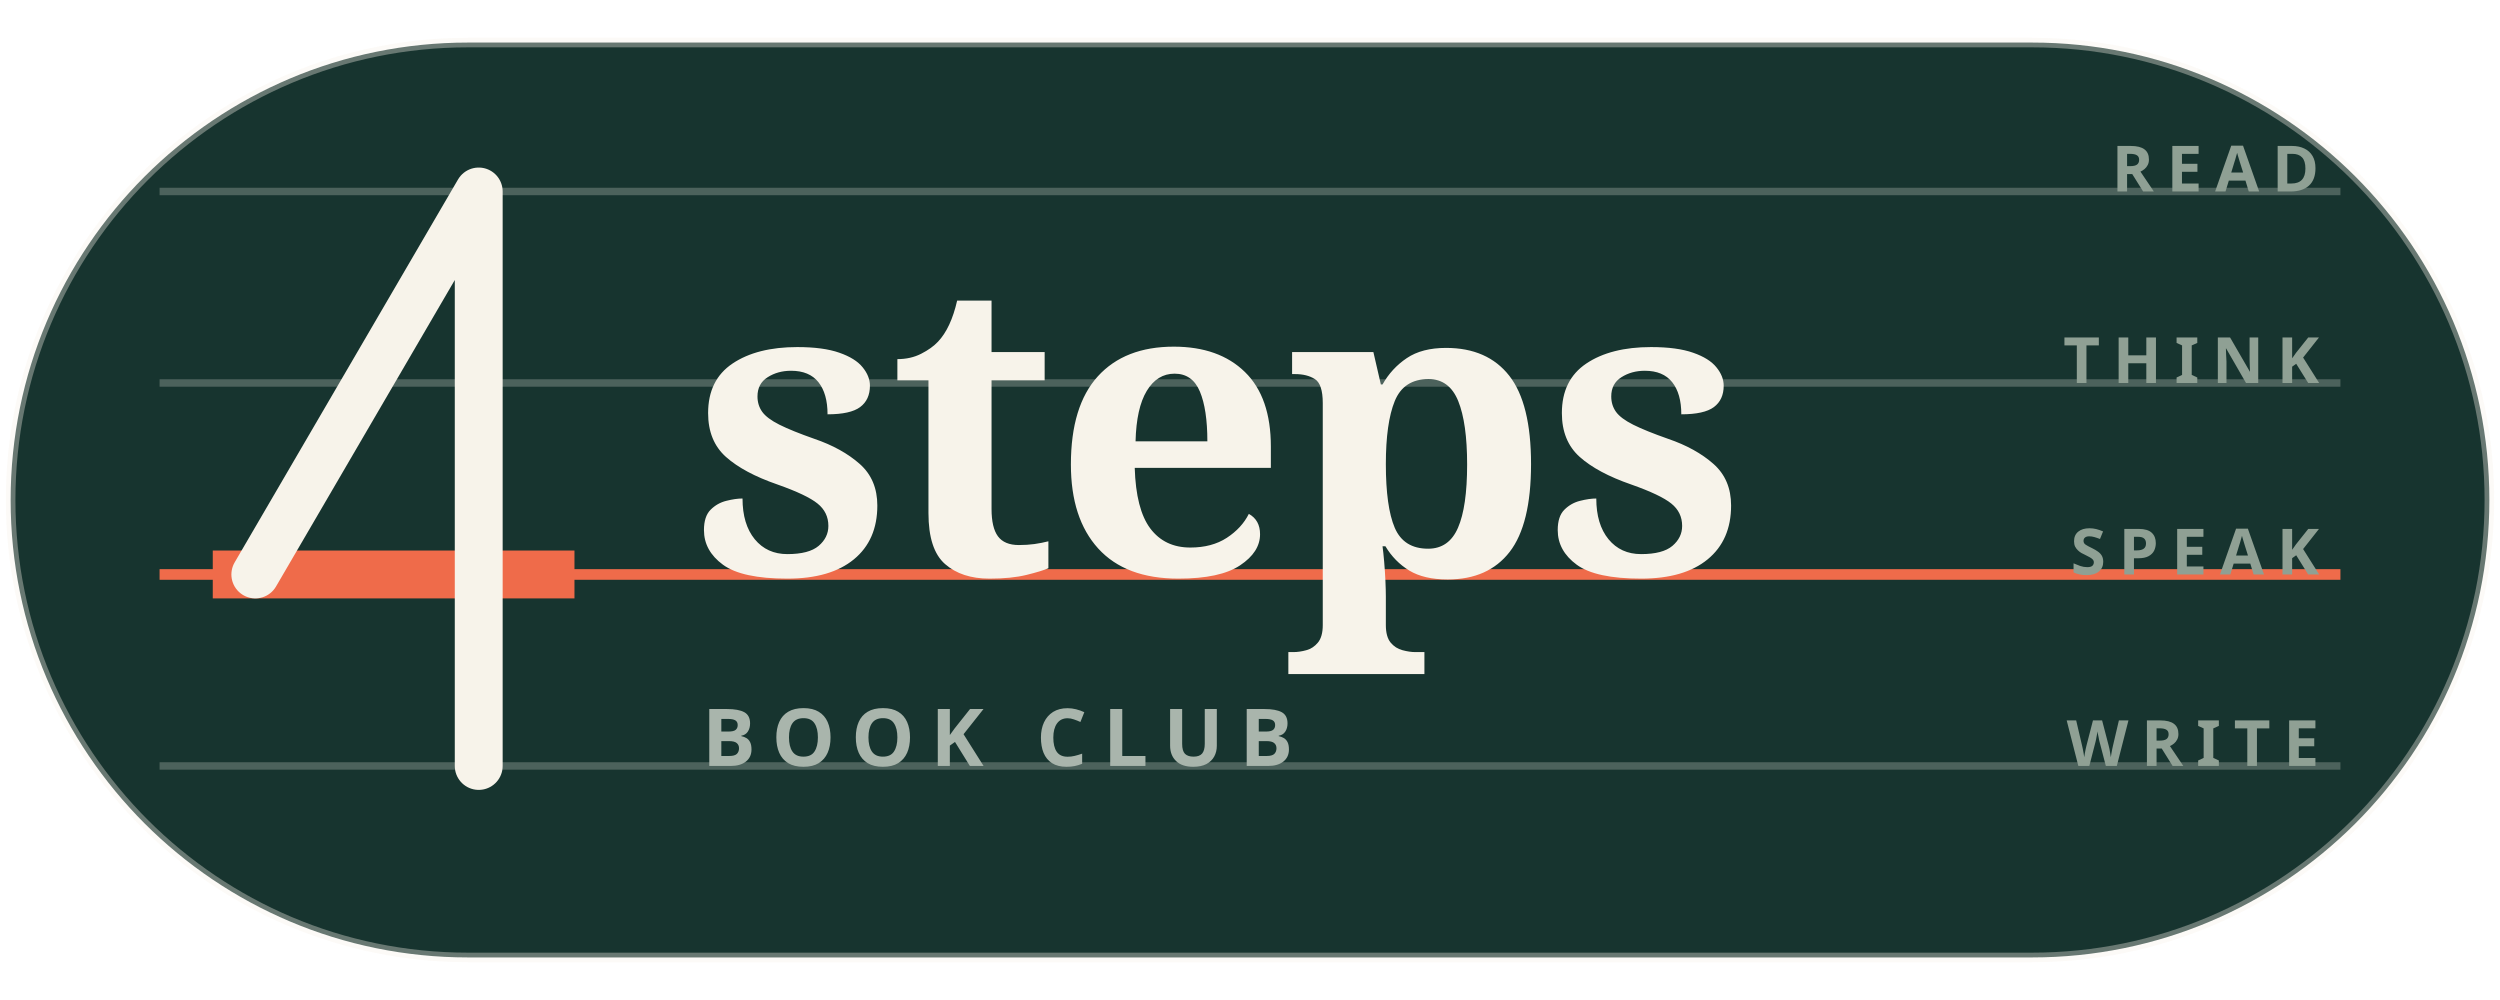
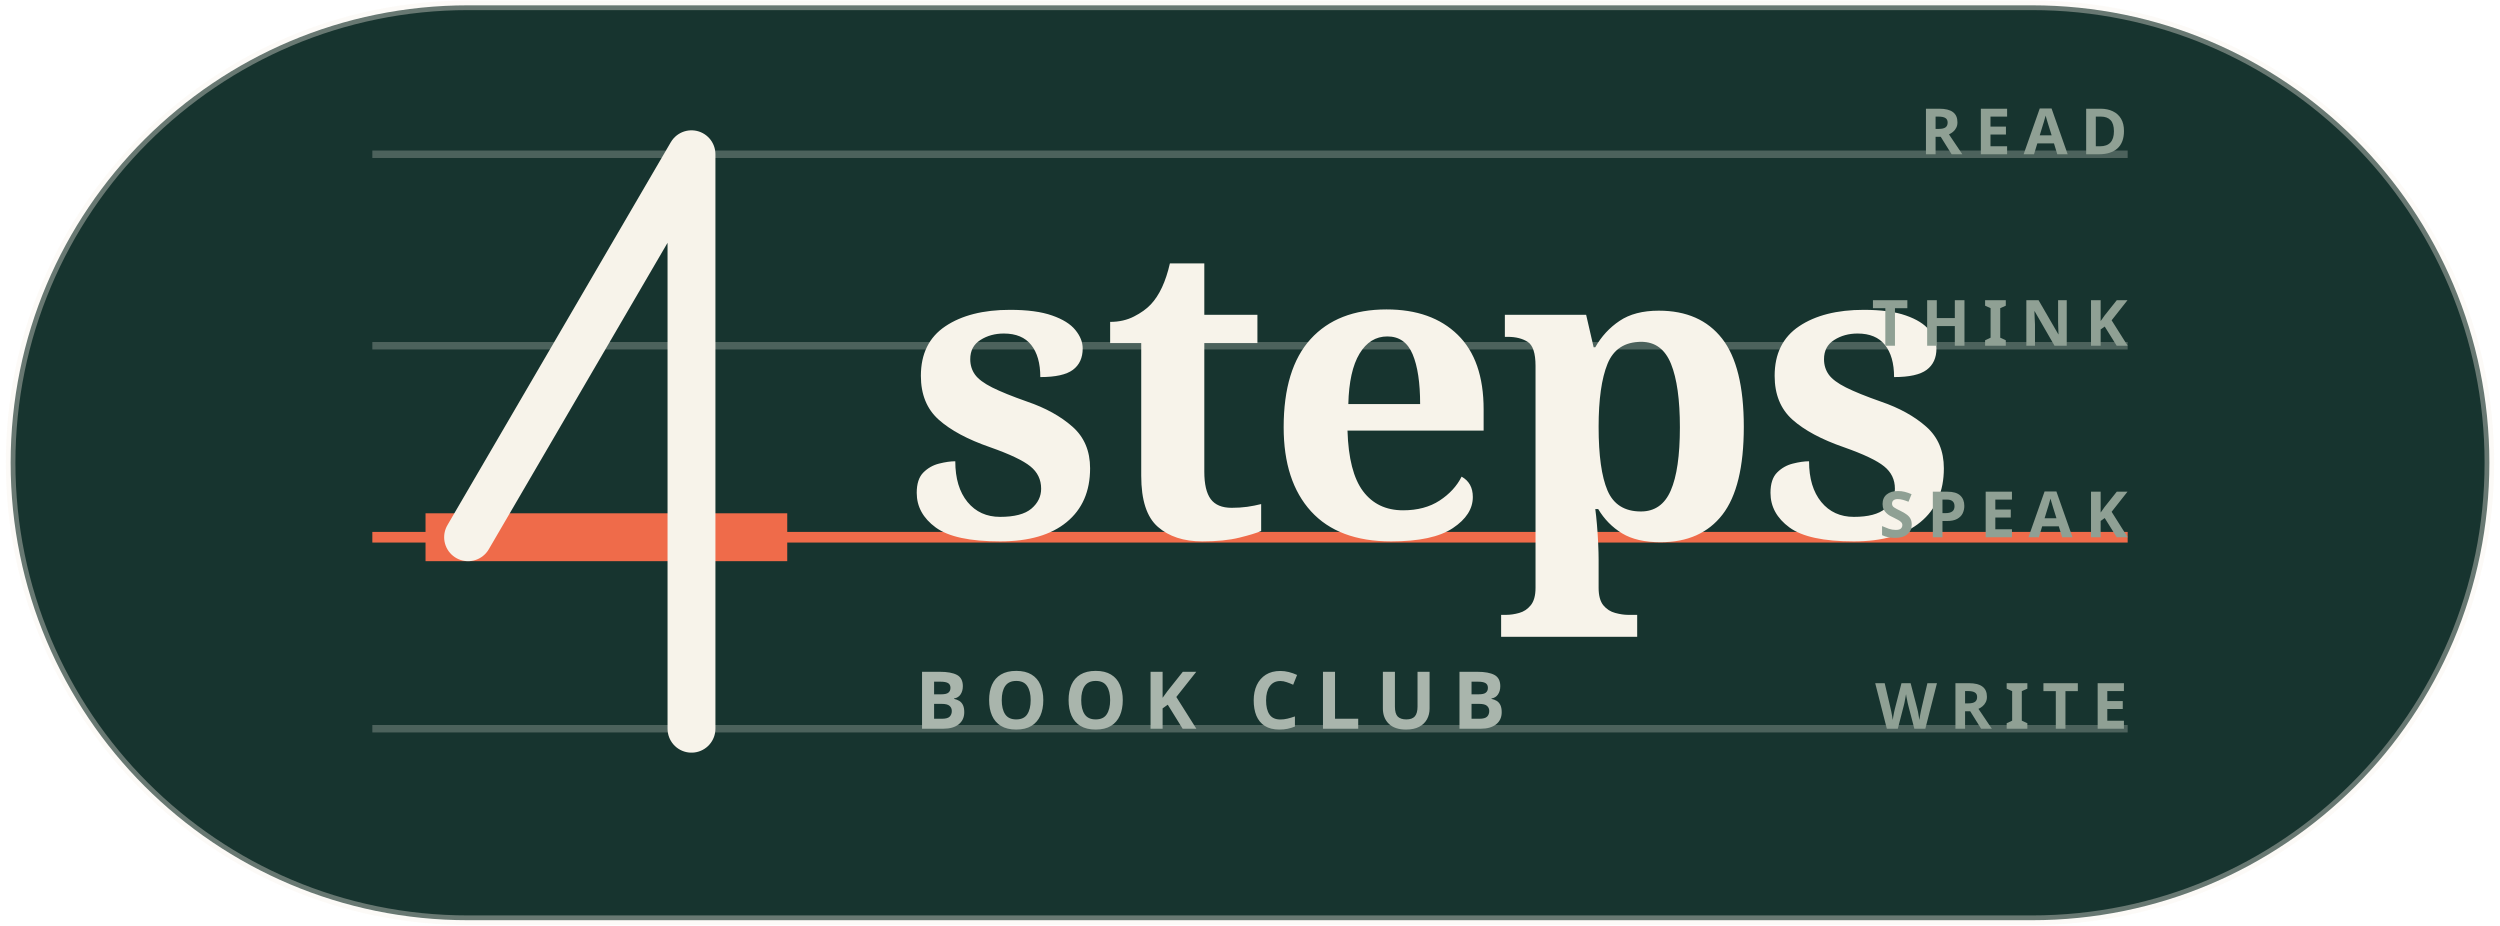
- <svg xmlns="http://www.w3.org/2000/svg" viewBox="0 16 470 188" role="img" aria-labelledby="l-title l-desc">
+ <svg xmlns="http://www.w3.org/2000/svg" viewBox="0 23 470 174" role="img" aria-labelledby="l-title l-desc">
  <g aria-hidden="true">
    <rect x="2" y="24" width="466" height="172" rx="86" fill="#17342F" stroke="#F7F3EA" stroke-opacity="0.36" stroke-width="1.8" />
-     <g stroke="#F7F3EA" stroke-opacity="0.24" stroke-width="1.4">
-       <line x1="30" y1="52" x2="440" y2="52" />
-       <line x1="30" y1="88" x2="440" y2="88" />
-       <line x1="30" y1="160" x2="440" y2="160" />
-     </g>
-     <line x1="30" y1="124" x2="440" y2="124" stroke="#EF6B4A" stroke-width="2" />
-     <line x1="40" y1="124" x2="108" y2="124" stroke="#EF6B4A" stroke-width="9" />
-     <path d="M48 124 L90 52 V160" fill="none" stroke="#F7F3EA" stroke-width="9" stroke-linejoin="round" stroke-linecap="round" />
-     <text x="130" y="124" font-family="Gowun Batang, serif" font-weight="700" font-size="78" letter-spacing="-1" fill="#F7F3EA">steps</text>
-     <text x="132" y="160" font-family="IBM Plex Sans KR, sans-serif" font-weight="600" font-size="15" letter-spacing="3" fill="#a9b5ac">BOOK CLUB</text>
-     <g font-family="IBM Plex Sans KR, sans-serif" font-weight="600" font-size="12" letter-spacing="2.4" fill="#8fa094" text-anchor="end">
-       <text x="436" y="52">READ</text>
-       <text x="436" y="88">THINK</text>
-       <text x="436" y="124">SPEAK</text>
-       <text x="436" y="160">WRITE</text>
+     <g transform="translate(40 0)">
+       <g stroke="#F7F3EA" stroke-opacity="0.24" stroke-width="1.4">
+         <line x1="30" y1="52" x2="360" y2="52" />
+         <line x1="30" y1="88" x2="360" y2="88" />
+         <line x1="30" y1="160" x2="360" y2="160" />
+       </g>
+       <line x1="30" y1="124" x2="360" y2="124" stroke="#EF6B4A" stroke-width="2" />
+       <line x1="40" y1="124" x2="108" y2="124" stroke="#EF6B4A" stroke-width="9" />
+       <path d="M48 124 L90 52 V160" fill="none" stroke="#F7F3EA" stroke-width="9" stroke-linejoin="round" stroke-linecap="round" />
+       <text x="130" y="124" font-family="Gowun Batang, serif" font-weight="700" font-size="78" letter-spacing="-1" fill="#F7F3EA">steps</text>
+       <text x="132" y="160" font-family="IBM Plex Sans KR, sans-serif" font-weight="600" font-size="15" letter-spacing="3" fill="#a9b5ac">BOOK CLUB</text>
+       <g font-family="IBM Plex Sans KR, sans-serif" font-weight="600" font-size="12" letter-spacing="2.4" fill="#8fa094" text-anchor="end">
+         <text x="360" y="52">READ</text>
+         <text x="360" y="88">THINK</text>
+         <text x="360" y="124">SPEAK</text>
+         <text x="360" y="160">WRITE</text>
+       </g>
    </g>
  </g>
</svg>
